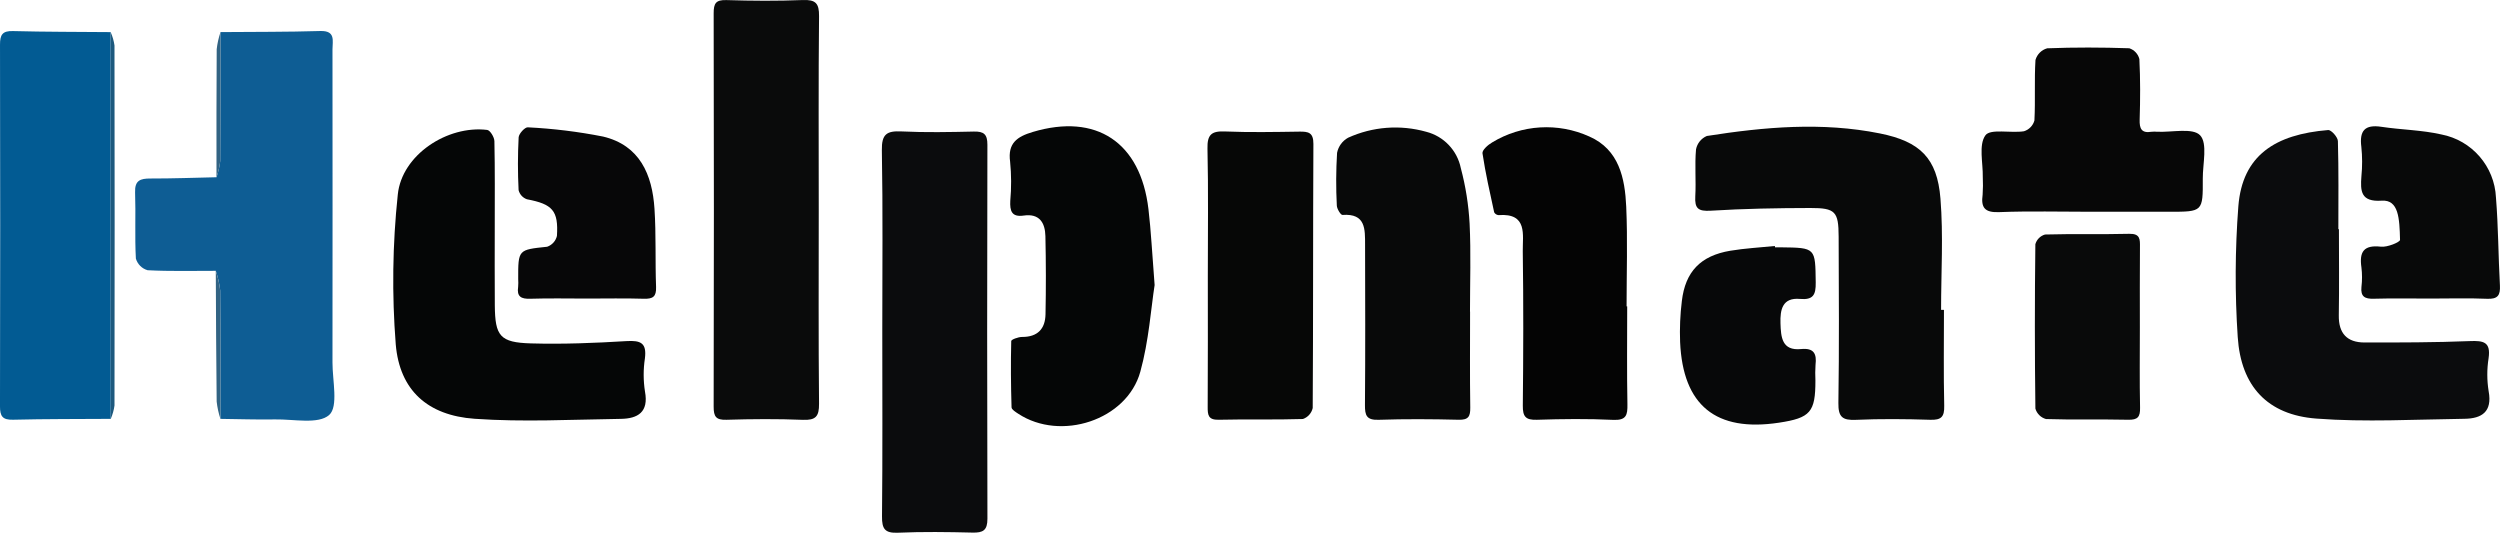
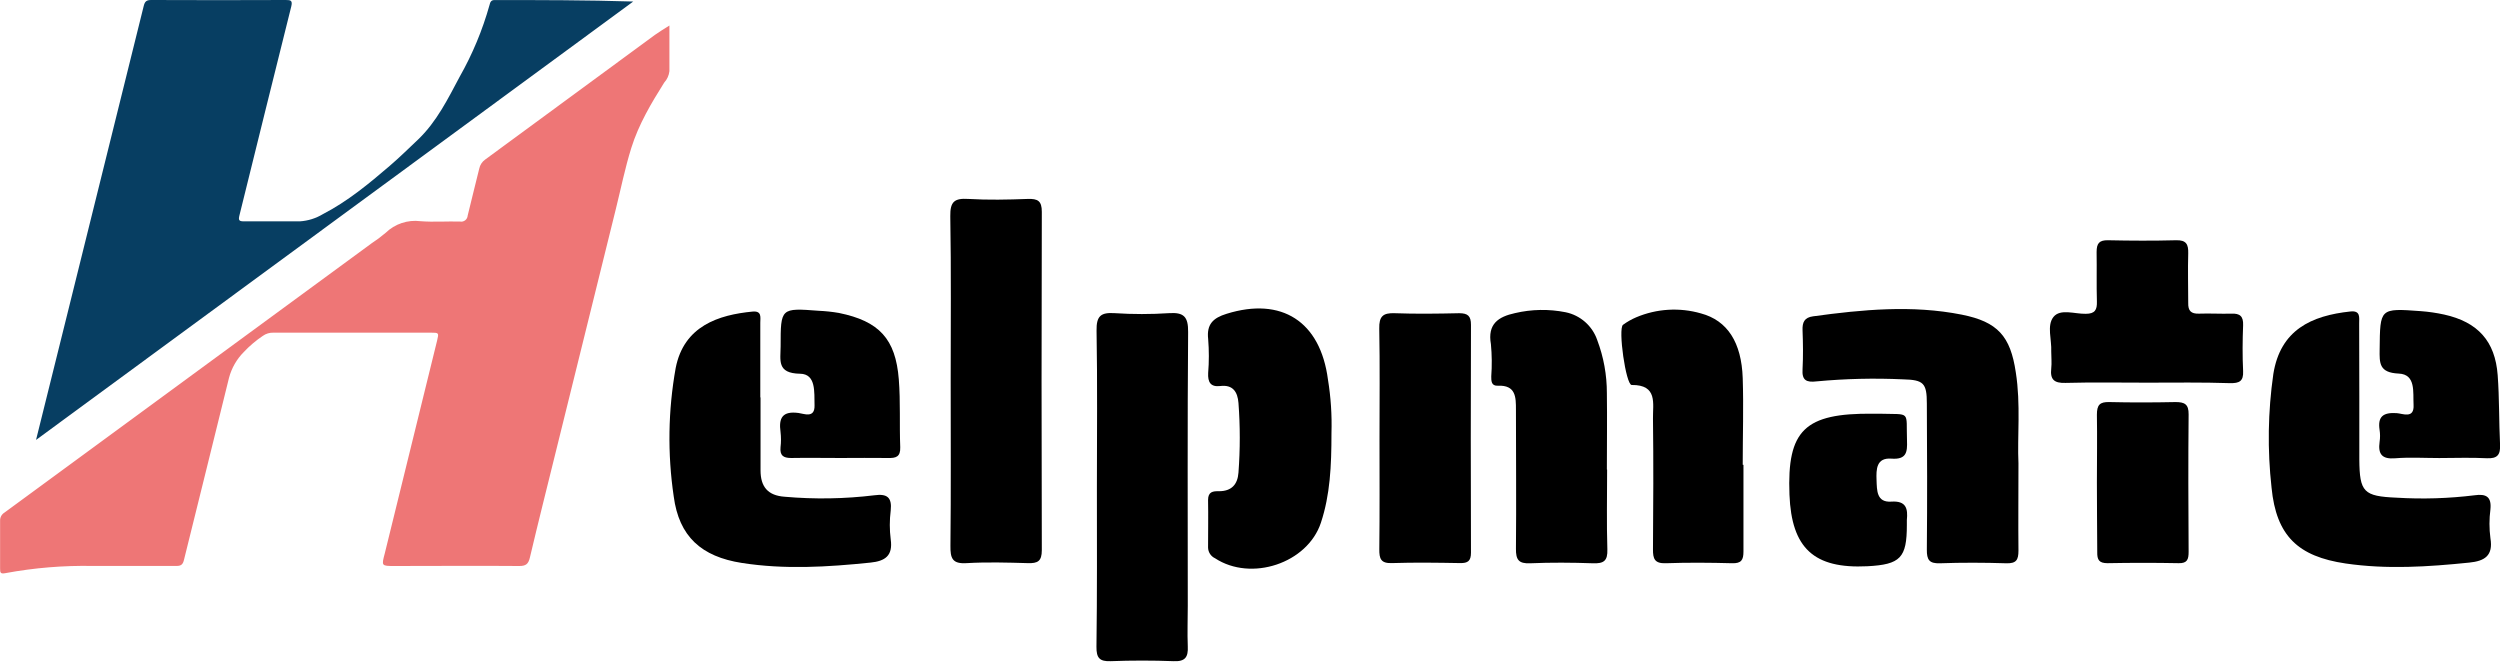
- <svg xmlns="http://www.w3.org/2000/svg" id="Layer_1" data-name="Layer 1" width="127.508mm" height="27.173mm" viewBox="0 0 361.44 77.025">
-   <path d="M153.404,373.189c-3.287-.002-6.578.087-9.856-.085a2.462,2.462,0,0,1-1.698-1.689c-.173-3.183-.001-6.384-.113-9.573-.061-1.735.764-2.002,2.217-1.999,3.183.008,6.367-.114,9.551-.183a10.847,10.847,0,0,0,.543-2.346c.049-6.213.034-12.426.038-18.639,4.807-.041,9.616-.011,14.42-.156,2.257-.068,1.768,1.423,1.77,2.651q.021,22.638-.001,45.276c-.004,2.625.872,6.378-.473,7.579-1.558,1.392-5.119.601-7.812.648-2.638.046-5.277-.047-7.916-.079,0-6.189.028-12.379-.03-18.567A13.534,13.534,0,0,0,153.404,373.189Z" transform="translate(-122.2061 -334.0355)" fill="#0e5d94" />
-   <path d="M240.577,364.384c0,9.337-.051,18.674.043,28.009.019,1.859-.48,2.417-2.349,2.34-3.672-.15-7.357-.121-11.031-.008-1.521.047-1.861-.454-1.857-1.899q.068-28.434.002-56.868c-.003-1.427.305-1.96,1.847-1.911,3.674.117,7.359.142,11.031-.006,1.858-.075,2.378.463,2.358,2.333C240.525,345.711,240.577,355.048,240.577,364.384Z" transform="translate(-122.2061 -334.0355)" fill="#0a0b0b" />
-   <path d="M249.764,381.798c0-8.68.094-17.362-.062-26.039-.042-2.321.696-2.827,2.83-2.724,3.483.168,6.981.098,10.47.02,1.438-.032,1.963.381,1.959,1.907q-.071,27.031.003,54.061c.005,1.699-.641,2.051-2.166,2.013-3.583-.089-7.175-.14-10.753.017-1.905.084-2.341-.543-2.322-2.367C249.815,399.724,249.764,390.761,249.764,381.798Z" transform="translate(-122.2061 -334.0355)" fill="#0b0c0d" />
-   <path d="M138.219,394.592c-4.709.031-9.419.009-14.126.125-1.516.037-1.891-.494-1.888-1.937q.062-26.145.002-52.291c-.003-1.421.34-2.003,1.877-1.962,4.705.123,9.414.111,14.122.152Q138.213,366.635,138.219,394.592Z" transform="translate(-122.2061 -334.0355)" fill="#025b93" />
-   <path d="M403.256,378.836c0,4.623-.069,9.247.038,13.867.037,1.607-.43,2.075-2.029,2.023-3.581-.117-7.173-.148-10.752.008-1.939.085-2.551-.409-2.52-2.446.124-8.017.066-16.037.037-24.056-.013-3.602-.468-4.132-4.082-4.125-4.807.009-9.62.095-14.416.391-1.819.112-2.327-.333-2.228-2.084.127-2.257-.097-4.538.106-6.784a2.65,2.65,0,0,1,1.563-1.935c8.314-1.306,16.67-2.048,25.019-.369,5.813,1.169,8.286,3.566,8.757,9.413.43,5.333.091,10.728.091,16.096Z" transform="translate(-122.2061 -334.0355)" fill="#080909" />
-   <path d="M460.359,367.175c0,4.152.05,8.305-.018,12.456-.043,2.601,1.197,3.917,3.709,3.92,5.085.006,10.174,0,15.253-.202,1.965-.078,3.026.12,2.695,2.462a15.174,15.174,0,0,0,.008,4.798c.549,2.969-1.006,3.941-3.484,3.973-7.146.092-14.326.511-21.43-.029-7.057-.536-10.897-4.667-11.364-11.783a132.507,132.507,0,0,1,.089-18.898c.576-7.392,5.353-10.413,12.986-11.035.445-.036,1.391,1.026,1.407,1.597.121,4.244.066,8.493.066,12.74Z" transform="translate(-122.2061 -334.0355)" fill="#0b0c0d" />
-   <path d="M193.735,366.883c.002,3.771-.024,7.543.009,11.313.039,4.429.743,5.355,5.216,5.486,4.604.134,9.228-.053,13.829-.331,2.058-.124,2.939.271,2.655,2.503a15.7,15.7,0,0,0,.012,4.794c.559,2.987-1.052,3.91-3.492,3.945-7.044.1-14.119.482-21.127-.011-6.802-.479-10.849-4.111-11.415-10.755a117.823,117.823,0,0,1,.295-21.66c.577-5.748,7.191-10.051,12.928-9.348.422.052,1.028,1.05,1.04,1.619C193.774,358.586,193.733,362.735,193.735,366.883Z" transform="translate(-122.2061 -334.0355)" fill="#050606" />
-   <path d="M289.136,375.247c-.519,3.305-.827,8.046-2.067,12.53-1.94,7.012-11.509,10.115-17.648,6.075-.376-.248-.96-.601-.969-.92-.096-3.196-.124-6.396-.045-9.592.005-.22,1.024-.593,1.57-.59,2.244.01,3.344-1.17,3.385-3.272q.112-5.649-.015-11.301c-.044-1.923-.854-3.31-3.137-2.976-1.742.254-2.018-.668-1.941-2.136a30.112,30.112,0,0,0-.025-5.648c-.371-2.69,1.017-3.628,3.272-4.303,9.172-2.744,15.585,1.46,16.729,11.155C288.62,367.443,288.771,370.645,289.136,375.247Z" transform="translate(-122.2061 -334.0355)" fill="#050606" />
-   <path d="M357.46,378.336c0,4.71-.057,9.421.032,14.129.03,1.579-.153,2.365-2.069,2.273-3.665-.175-7.348-.133-11.018-.013-1.626.053-2.053-.459-2.037-2.049.078-7.441.102-14.884-.006-22.324-.034-2.341.743-5.541-3.498-5.215a.788.788,0,0,1-.636-.406c-.615-2.835-1.262-5.669-1.691-8.534-.068-.453.797-1.228,1.394-1.567a15.064,15.064,0,0,1,14.062-.855c4.29,1.888,5.144,6.026,5.327,10.153.212,4.794.05,9.605.05,14.409Z" transform="translate(-122.2061 -334.0355)" fill="#040404" />
-   <path d="M334.744,379.097c0,4.615-.042,9.231.027,13.845.019,1.292-.253,1.817-1.683,1.78-3.859-.098-7.726-.123-11.583.007-1.735.058-1.971-.65-1.959-2.139.061-7.723.037-15.447.017-23.17-.006-2.215.12-4.562-3.266-4.31-.251.019-.803-.874-.819-1.355a67.772,67.772,0,0,1,.036-7.622,3.204,3.204,0,0,1,1.597-2.187,16.494,16.494,0,0,1,11.289-.86,6.833,6.833,0,0,1,5.007,5.262,39.417,39.417,0,0,1,1.27,8.037c.205,4.228.054,8.474.054,12.713Z" transform="translate(-122.2061 -334.0355)" fill="#080909" />
-   <path d="M296.828,373.897c0-6.128.088-12.257-.05-18.382-.046-2.029.588-2.554,2.529-2.474,3.576.148,7.163.077,10.745.024,1.306-.02,2.049.117,2.04,1.782-.068,12.726-.018,25.453-.1,38.18a2.184,2.184,0,0,1-1.418,1.587c-4.05.132-8.107.006-12.158.108-1.538.039-1.615-.684-1.608-1.877C296.849,386.53,296.828,380.214,296.828,373.897Z" transform="translate(-122.2061 -334.0355)" fill="#060706" />
-   <path d="M424.52,364.651c-4.429,0-8.864-.12-13.286.053-2.073.081-2.652-.632-2.387-2.532a21.568,21.568,0,0,0,.022-2.542c.04-2.067-.617-4.644.38-6.029.717-.997,3.663-.286,5.575-.589a2.272,2.272,0,0,0,1.51-1.555c.154-2.913-.028-5.846.153-8.756a2.451,2.451,0,0,1,1.693-1.682c3.952-.153,7.915-.139,11.869-.006a2.197,2.197,0,0,1,1.459,1.561c.149,2.914.132,5.841.041,8.76-.041,1.32.283,1.981,1.702,1.753a4.234,4.234,0,0,1,.847-.003c2.143.095,5.138-.608,6.194.514,1.103,1.171.374,4.1.384,6.261.023,4.792.007,4.792-4.848,4.792Z" transform="translate(-122.2061 -334.0355)" fill="#070707" />
-   <path d="M473.597,377.2c-2.731,0-5.463-.056-8.191.025-1.303.039-1.935-.299-1.791-1.712a11.665,11.665,0,0,0-.004-2.82c-.324-2.248.329-3.279,2.823-2.993.913.105,2.767-.655,2.759-.987-.074-3.126-.201-5.832-2.647-5.666-3.035.205-3.104-1.364-2.935-3.546a20.954,20.954,0,0,0-.012-4.231c-.296-2.336.495-3.264,2.899-2.902,2.877.434,5.834.461,8.656,1.102a9.747,9.747,0,0,1,7.908,9.125c.344,4.217.336,8.461.572,12.688.08,1.44-.304,2.016-1.849,1.95C479.062,377.116,476.328,377.2,473.597,377.2Z" transform="translate(-122.2061 -334.0355)" fill="#080909" />
-   <path d="M378.831,369.793c.283,0,.566-.003.849,0,5.052.059,4.971.06,5.036,5.094.023,1.781-.362,2.535-2.287,2.365-2.53-.223-2.872,1.554-2.808,3.522.064,1.976.185,4,2.966,3.727,1.87-.184,2.29.67,2.1,2.288a19.577,19.577,0,0,0-.015,2.263c0,4.572-.722,5.406-5.276,6.095-9.106,1.379-13.885-2.488-14.287-11.661a37.135,37.135,0,0,1,.252-5.931c.499-4.252,2.712-6.549,7.004-7.269,2.127-.357,4.297-.465,6.447-.686Z" transform="translate(-122.2061 -334.0355)" fill="#070809" />
-   <path d="M207.071,377.2c-2.735,0-5.473-.062-8.205.027-1.32.043-1.962-.309-1.749-1.713a7.545,7.545,0,0,0,.008-1.131c-.008-4.285-.002-4.231,4.19-4.675a2.192,2.192,0,0,0,1.411-1.563c.234-3.671-.642-4.596-4.34-5.301a1.881,1.881,0,0,1-1.203-1.315,74.567,74.567,0,0,1,.006-7.634c.029-.531.909-1.488,1.327-1.452a75.39,75.39,0,0,1,10.879,1.336c5.306,1.26,7.113,5.495,7.434,10.433.245,3.76.089,7.544.229,11.313.053,1.419-.475,1.742-1.781,1.702C212.544,377.14,209.806,377.2,207.071,377.2Z" transform="translate(-122.2061 -334.0355)" fill="#070708" />
-   <path d="M431.579,381.369c0,3.867-.054,7.736.029,11.602.029,1.339-.332,1.782-1.717,1.75-3.96-.091-7.925.029-11.882-.102a2.205,2.205,0,0,1-1.534-1.511q-.149-11.883-.005-23.769a2.028,2.028,0,0,1,1.403-1.399c4.053-.116,8.112.003,12.165-.101,1.603-.041,1.565.8,1.554,1.928C431.558,373.634,431.579,377.502,431.579,381.369Z" transform="translate(-122.2061 -334.0355)" fill="#090a0a" />
-   <path d="M138.219,394.592q-.007-27.957-.013-55.914a7.347,7.347,0,0,1,.553,1.93q.046,26.028.001,52.056A7.451,7.451,0,0,1,138.219,394.592Z" transform="translate(-122.2061 -334.0355)" fill="#1d597e" />
-   <path d="M154.086,338.675c-.004,6.213.011,12.426-.038,18.639a10.847,10.847,0,0,1-.543,2.346c.001-6.168-.019-12.337.03-18.505A11.864,11.864,0,0,1,154.086,338.675Z" transform="translate(-122.2061 -334.0355)" fill="#316383" />
-   <path d="M153.404,373.189a13.534,13.534,0,0,1,.638,2.838c.058,6.189.03,12.378.03,18.567a12.5,12.5,0,0,1-.541-2.496C153.453,385.796,153.439,379.492,153.404,373.189Z" transform="translate(-122.2061 -334.0355)" fill="#316383" />
+ <svg xmlns="http://www.w3.org/2000/svg" id="Layer_1" data-name="Layer 1" viewBox="0 0 506.45 133.96">
+   <defs>
+     <style>.cls-1{fill:#ee7676;}.cls-2{fill:#073e62;}</style>
+   </defs>
+   <path class="cls-1" d="M175.88,310.74c0,3.27,0,6.26,0,9.26a4.15,4.15,0,0,1-1.06,2.31c-2.64,4.2-5.18,8.48-6.66,13.23-1.27,4.06-2.11,8.26-3.14,12.4q-6.08,24.58-12.16,49.17c-1.76,7.14-3.56,14.27-5.25,21.43-.31,1.31-.83,1.7-2.17,1.69-8.4-.07-16.81,0-25.22,0-2.69,0-2.68,0-2-2.56q5.31-21.56,10.6-43.11c.38-1.57.36-1.6-1.27-1.6q-15.95,0-31.9,0a3.49,3.49,0,0,0-2.15.66,22.61,22.61,0,0,0-3.84,3.26,11.66,11.66,0,0,0-3,5.24c-3,12.3-6.1,24.57-9.12,36.87-.23.95-.59,1.23-1.53,1.23-5.64,0-11.28,0-16.91,0a88,88,0,0,0-17.75,1.46c-1,.19-1.06-.12-1.06-.91,0-3.23,0-6.45,0-9.68a1.84,1.84,0,0,1,.87-1.67q37.22-27.27,74.4-54.57a26.87,26.87,0,0,0,2.84-2.12,8.57,8.57,0,0,1,7.05-2.35c2.66.21,5.36,0,8,.07a1.31,1.31,0,0,0,1.56-1.2c.74-3.18,1.59-6.33,2.34-9.5a3,3,0,0,1,1.21-1.86q17.21-12.62,34.38-25.25C173.83,312,174.77,311.45,175.88,310.74Z" transform="translate(-40.27 -305.57)" />
+   <path class="cls-2" d="M47.57,394.69c2.18-8.79,4.26-17.16,6.34-25.52Q61.65,338,69.38,306.8c.23-.94.56-1.23,1.53-1.23q13.64.06,27.27,0c1,0,1.39.11,1.09,1.33-3.53,14.08-7,28.19-10.49,42.28-.25,1-.1,1.24.93,1.23,3.77,0,7.54,0,11.31,0a10.23,10.23,0,0,0,4.64-1.45c5-2.58,9.32-6.15,13.56-9.79,2-1.72,3.88-3.56,5.79-5.38,3.74-3.59,6-8.21,8.38-12.67a64.94,64.94,0,0,0,6.05-14.54c.14-.55.28-1,1-1,9.32,0,18.63,0,28.11.3Z" transform="translate(-40.27 -305.57)" />
+   <path d="M232.86,382.79c0-11.14.11-22.28-.08-33.41-.05-3,.87-3.68,3.66-3.51,4,.24,8,.15,12.05,0,2-.06,2.84.38,2.83,2.62q-.1,34.28,0,68.54c0,2.25-.84,2.68-2.83,2.62-4.13-.12-8.28-.24-12.39,0-2.93.19-3.32-1-3.29-3.52C232.93,405.06,232.86,393.92,232.86,382.79Z" transform="translate(-40.27 -305.57)" />
+   <path d="M262.48,404.24c0-10.56.12-21.12-.07-31.68-.05-3,.87-3.73,3.67-3.55a84.27,84.27,0,0,0,11,0c3-.2,3.91.71,3.88,3.81-.15,18.47-.07,36.95-.07,55.43,0,2.76-.11,5.52,0,8.26.11,2.17-.52,3.11-2.87,3-4.24-.16-8.5-.16-12.74,0-2.27.09-2.91-.66-2.89-2.92C262.54,425.82,262.48,415,262.48,404.24Z" transform="translate(-40.27 -305.57)" />
+   <path d="M449.17,399.44c0,6.66-.06,12.16,0,17.67,0,1.89-.44,2.63-2.46,2.57-4.47-.14-9-.16-13.43,0-2.19.08-2.69-.71-2.67-2.76.09-9.87.06-19.74,0-29.61,0-4.12-.66-4.79-4.79-4.89a125.25,125.25,0,0,0-17.54.41c-2.08.25-3-.22-2.85-2.45.14-2.63.1-5.28,0-7.91-.06-1.61.37-2.58,2.13-2.82,10-1.37,20.08-2.33,30.12-.34,7.29,1.45,9.87,4.37,10.95,11.69C449.66,387.51,448.91,394.06,449.17,399.44Z" transform="translate(-40.27 -305.57)" />
+   <path d="M518.22,385.91c0,4.25,0,8.5,0,12.75.06,6.61.86,7.44,7.55,7.73a86.23,86.23,0,0,0,15.82-.49c2.29-.32,3.45.27,3.19,2.86a22.38,22.38,0,0,0,0,5.84c.6,3.57-1.2,4.63-4.28,4.94-8.36.86-16.7,1.4-25.06.18-9.63-1.42-14.05-5.59-15-15.37a90.92,90.92,0,0,1,.36-23c1.42-8.95,7.71-11.84,15.61-12.68,2.11-.23,1.77,1.23,1.78,2.44C518.22,376,518.21,381,518.22,385.91Z" transform="translate(-40.27 -305.57)" />
+   <path d="M194.34,386.06c0,4.93,0,9.87,0,14.8,0,3.31,1.47,5.1,4.89,5.34a87.17,87.17,0,0,0,18.2-.3c2.57-.35,3.56.44,3.28,3.09a23.29,23.29,0,0,0,0,5.84c.48,3.33-1.14,4.41-4.1,4.71-8.7.9-17.38,1.43-26.07.07-8.18-1.28-12.72-5.34-13.79-13.49a80.7,80.7,0,0,1,.4-26c1.67-8.53,8.71-10.77,15.57-11.43,1.93-.18,1.57,1.19,1.57,2.26,0,5,0,10.1,0,15.15Z" transform="translate(-40.27 -305.57)" />
+   <path d="M310,393.3c0,6.7-.28,12.55-2.14,18.16-2.72,8.23-14.14,12-21.45,7.2A2.44,2.44,0,0,1,285,416.5c0-3.22.06-6.43,0-9.64,0-1.7,1-1.8,2.21-1.78,2.55,0,3.78-1.37,3.95-3.78a94.67,94.67,0,0,0,0-14.09c-.17-2.21-1.1-3.75-3.67-3.44-2,.24-2.56-.79-2.47-2.63a42.7,42.7,0,0,0,0-6.88c-.34-3,1-4.28,3.73-5.12,11.14-3.47,19,1.52,20.54,13.34A56.56,56.56,0,0,1,310,393.3Z" transform="translate(-40.27 -305.57)" />
+   <path d="M365.84,400.7c0,5.39-.12,10.79.05,16.17.08,2.34-.75,2.89-2.92,2.81-4.24-.15-8.49-.18-12.73,0-2.33.1-2.89-.73-2.87-2.93.09-9.4,0-18.8,0-28.2,0-2.49,0-5-3.66-4.84-1.36.07-1.34-1-1.34-1.89a39.36,39.36,0,0,0-.07-6.52c-.72-4.09,1.48-5.56,4.88-6.3a24.18,24.18,0,0,1,10.23-.18,8.6,8.6,0,0,1,6.43,5.65,30.19,30.19,0,0,1,1.95,10.74c.07,5.16,0,10.32,0,15.48Z" transform="translate(-40.27 -305.57)" />
+   <path d="M393.46,399.74c0,5.85,0,11.7,0,17.55,0,1.74-.44,2.43-2.3,2.38-4.47-.12-8.95-.16-13.41,0-2.27.08-2.64-.87-2.62-2.83.07-8.82.11-17.66,0-26.48-.05-3,1-6.86-4.31-6.8-1.18,0-2.8-11.42-1.76-12.19a13.54,13.54,0,0,1,2.67-1.52,19.68,19.68,0,0,1,13.12-.79c5.36,1.44,8.22,5.87,8.46,13.12.19,5.84,0,11.7,0,17.54Z" transform="translate(-40.27 -305.57)" />
+   <path d="M319.73,394.49c0-7.46.09-14.92-.05-22.37-.05-2.43.73-3.19,3.11-3.1,4.36.16,8.72.1,13.08,0,1.75,0,2.4.56,2.39,2.38q-.08,23.06,0,46.12c0,1.7-.63,2.15-2.21,2.12-4.59-.08-9.18-.15-13.77,0-2.29.09-2.61-.88-2.59-2.83C319.78,409.41,319.73,402,319.73,394.49Z" transform="translate(-40.27 -305.57)" />
+   <path d="M475.19,383.09c-5.5,0-11-.1-16.5.05-2.3.07-3.13-.69-2.88-2.92.13-1.14,0-2.3,0-3.44.12-2.39-.93-5.27.45-7s4.31-.59,6.54-.64c1.88,0,2.31-.81,2.26-2.5-.1-3.32,0-6.65-.06-10,0-1.77.52-2.44,2.35-2.4,4.58.1,9.17.12,13.75,0,2.07-.06,2.51.83,2.46,2.66-.1,3.32,0,6.65,0,10-.05,1.65.57,2.26,2.19,2.21,2.18-.08,4.36.06,6.54,0,1.74-.08,2.46.52,2.39,2.35-.12,3.1-.15,6.2,0,9.29.1,2.07-.79,2.47-2.63,2.44C486.43,383,480.81,383.09,475.19,383.09Z" transform="translate(-40.27 -305.57)" />
+   <path d="M534.41,398.36c-3,0-6-.19-8.93.05-2.7.22-3.49-.87-3.15-3.33a8,8,0,0,0,0-2.4c-.43-2.77.77-3.58,3.43-3.42,1.22.07,3.62,1.24,3.45-1.69-.14-2.51.51-6.17-3-6.32-4-.18-3.91-2.11-3.87-4.95.09-8.29,0-8.31,8.32-7.7a34.27,34.27,0,0,1,4.74.69c6.82,1.51,10.34,5.38,10.85,12.28.35,4.68.25,9.38.48,14.07.1,2.05-.53,2.87-2.69,2.76C540.82,398.23,537.61,398.36,534.41,398.36Z" transform="translate(-40.27 -305.57)" />
+   <path d="M210.54,398.35c-3.32,0-6.64-.06-10,0-1.64,0-2.3-.54-2.15-2.18a13.31,13.31,0,0,0,0-3.09c-.4-2.86.4-4.28,3.64-3.85,1.1.14,3.32,1.15,3.25-1.54s.33-6.36-2.93-6.41c-4.76-.07-3.95-2.75-3.94-5.54,0-7.8,0-7.8,7.74-7.21a32.62,32.62,0,0,1,4.08.44c8.12,1.66,11.47,5.22,12.12,13.45.36,4.55.11,9.16.29,13.73.07,2-.89,2.24-2.5,2.2C217,398.3,213.75,398.35,210.54,398.35Z" transform="translate(-40.27 -305.57)" />
+   <path d="M419.68,389.38c.45,0,.91,0,1.37,0,6.45.2,5.33-.73,5.54,5.46.09,2.35-.12,3.87-3.17,3.64s-3.08,2.18-3,4.32,0,4.59,3,4.39,3.38,1.41,3.14,3.74a8.66,8.66,0,0,0,0,1c0,6.65-1.3,8-8,8.35-10.82.54-15.36-3.64-15.78-14.51C402.28,392.71,405.85,389.24,419.68,389.38Z" transform="translate(-40.27 -305.57)" />
+   <path d="M465.06,403.33c0-4.59.08-9.17,0-13.75,0-2,.59-2.61,2.54-2.56,4.46.11,8.94.09,13.4,0,1.84,0,2.66.44,2.64,2.49-.09,9.28-.06,18.56,0,27.84,0,1.49-.24,2.35-2,2.31q-7.21-.14-14.44,0c-1.73,0-2.1-.71-2.07-2.25C465.11,412.72,465.06,408,465.06,403.33Z" transform="translate(-40.27 -305.57)" />
</svg>
